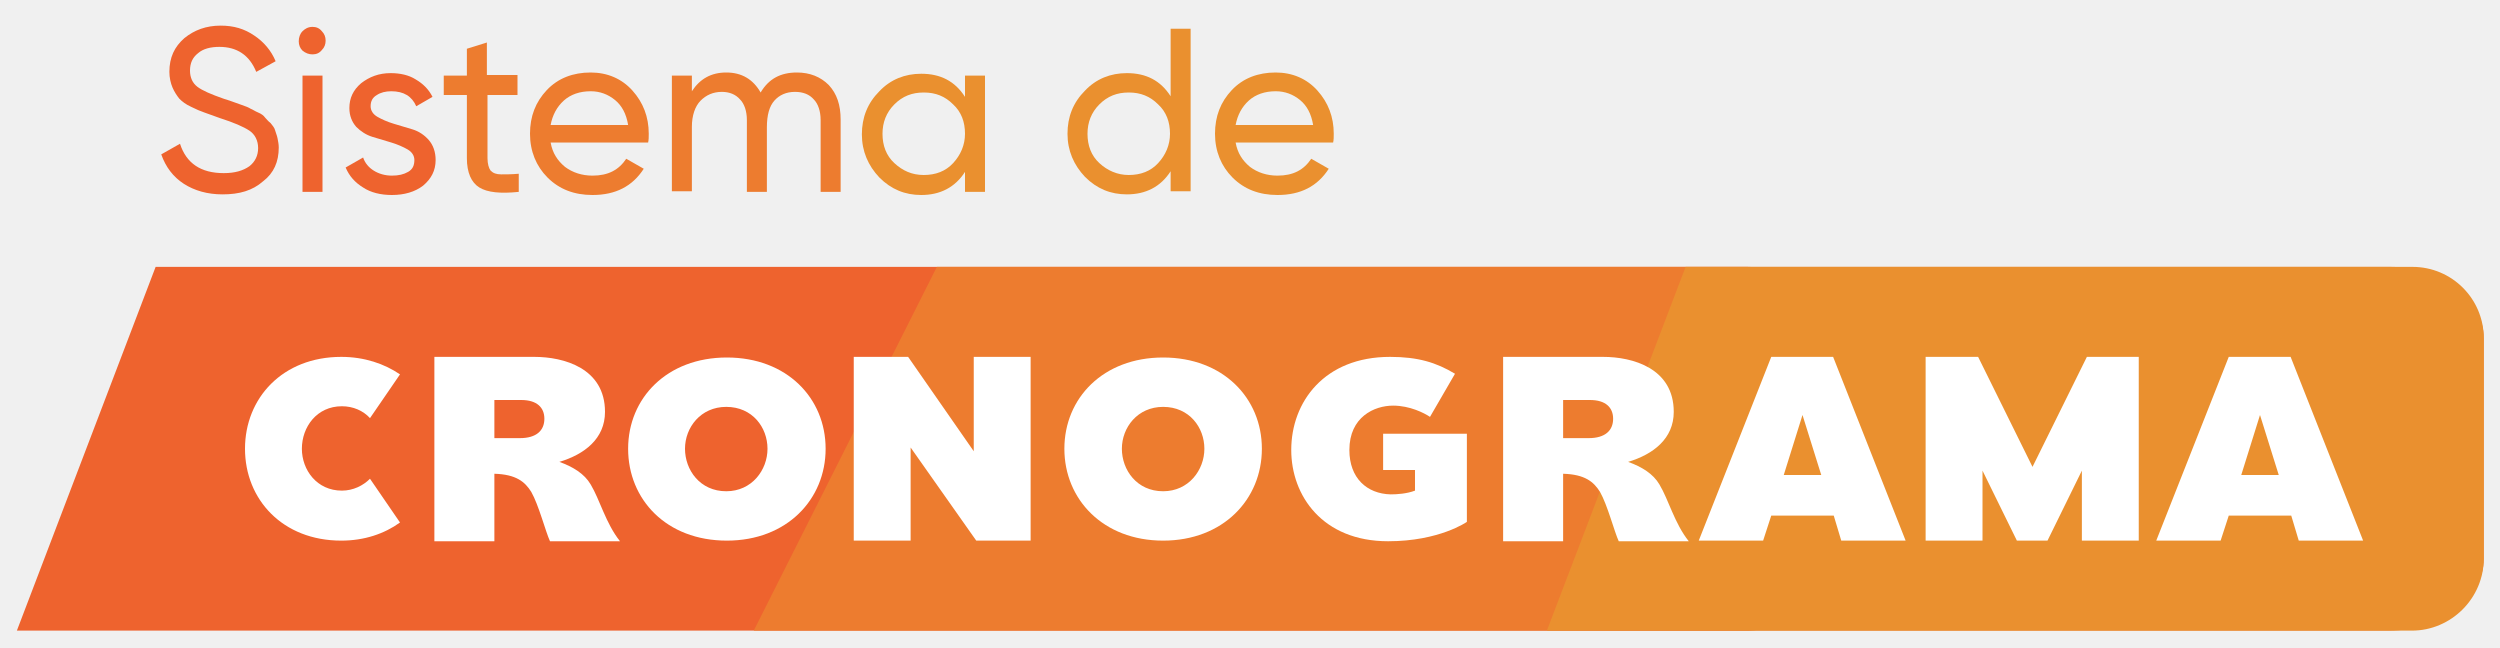
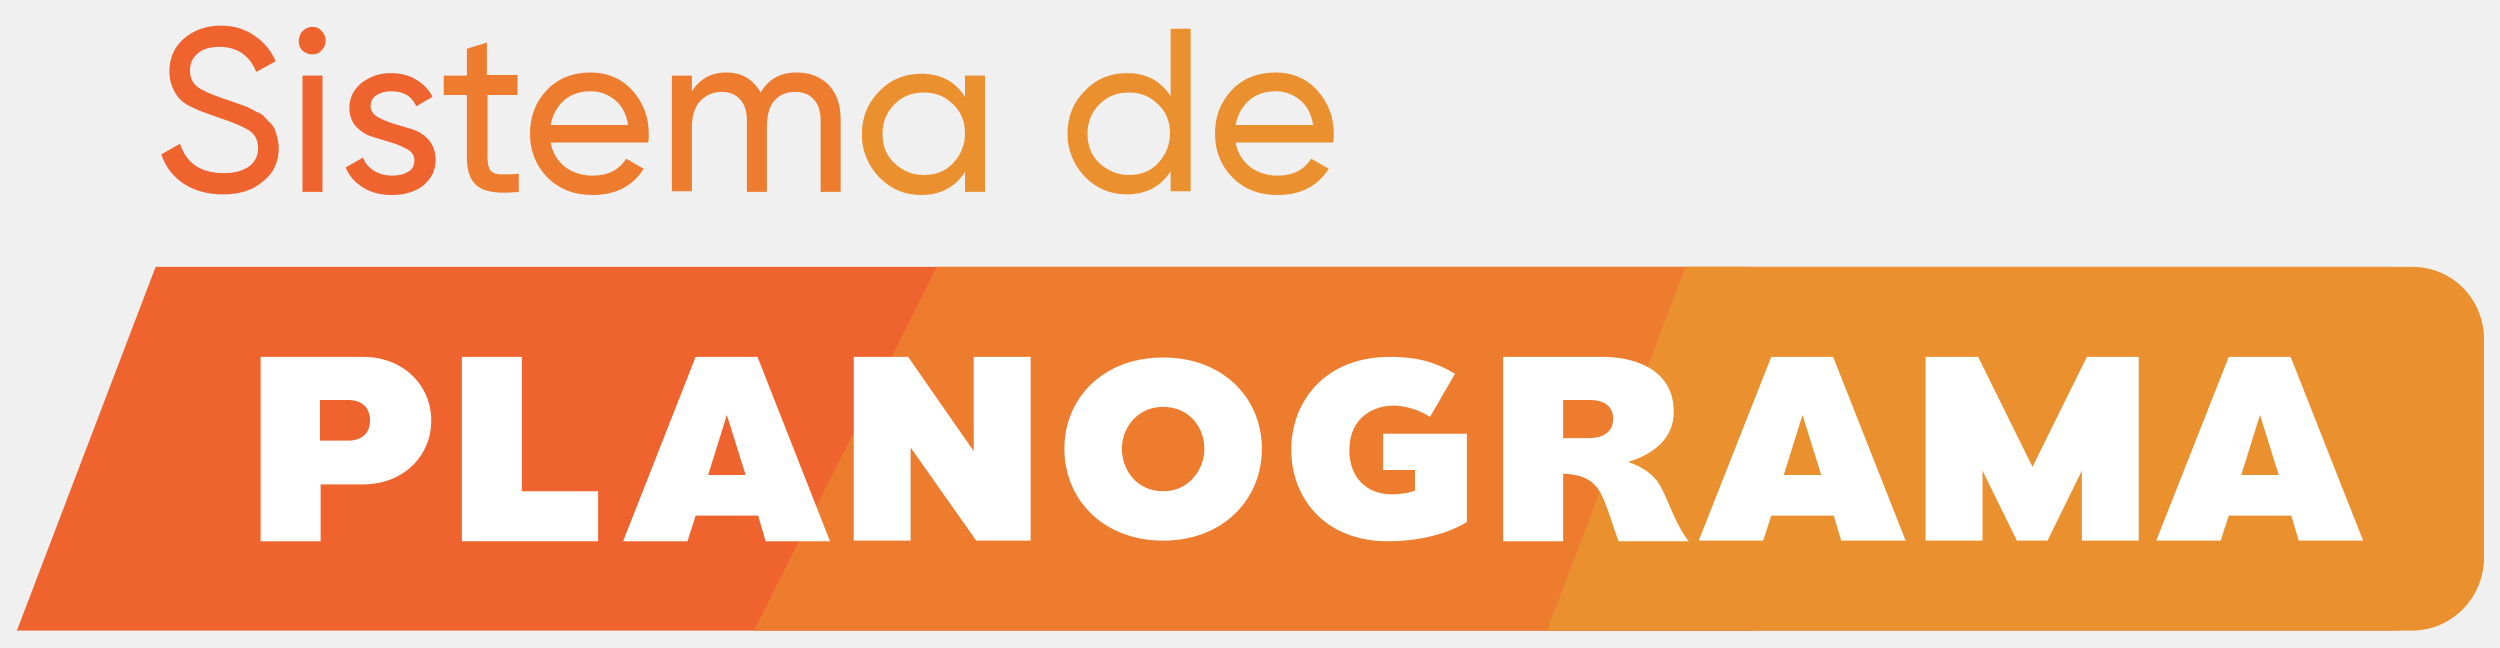
<svg xmlns="http://www.w3.org/2000/svg" version="1.1" id="Camada_1" x="0px" y="0px" viewBox="0 0 400 103.6" style="enable-background:new 0 0 400 103.6;" xml:space="preserve">
  <style type="text/css">
	.st0{fill:#EE632E;}
	.st1{fill:#ED7C2F;}
	.st2{fill:#EA902F;}
	.st3{fill:#FFFFFF;}
</style>
  <path class="st0" d="M279.5,100.9H2.7l22.2-58.2h254.6c6.3,0,11.4,5.1,11.4,11.4v35.3C290.9,95.7,285.8,100.9,279.5,100.9z" />
  <path class="st1" d="M397.4,89.4V54.1c0-6.3-6.7-11.4-15-11.4H149.9l-29.3,58.2h261.6C390.6,100.9,397.4,95.7,397.4,89.4z" />
  <path class="st2" d="M397.4,89.4V54.1c0-6.3-5.1-11.4-11.4-11.4H269.7l-22.2,58.2h138.4C392.2,100.9,397.4,95.7,397.4,89.4z" />
  <g>
-     <path class="st3" d="M39.2,71.8c0-8.1,6-14.7,15.4-14.7c3.7,0,6.9,1.1,9.4,2.8l-4.8,7c-1.1-1.2-2.7-1.9-4.5-1.9   c-4,0-6.4,3.3-6.4,6.8c0,3.4,2.4,6.7,6.4,6.7c1.8,0,3.4-0.8,4.5-1.9l4.8,7c-2.5,1.8-5.7,2.9-9.4,2.9C45.2,86.5,39.2,79.9,39.2,71.8   z" />
+     <path class="st0" d="M35.6,31.1c-2.4,0-4.5-0.6-6.2-1.7s-2.9-2.7-3.6-4.7l3-1.7c1,3.1,3.3,4.7,7,4.7c1.8,0,3.1-0.4,4.1-1.1   c0.9-0.7,1.4-1.7,1.4-2.9c0-1.2-0.5-2.2-1.4-2.8c-0.9-0.6-2.5-1.3-4.7-2c-1.1-0.4-1.9-0.7-2.5-0.9c-0.6-0.2-1.3-0.5-2.1-0.9   c-0.9-0.4-1.5-0.9-1.9-1.3c-0.4-0.5-0.8-1.1-1.1-1.8c-0.3-0.7-0.5-1.6-0.5-2.5c0-2.3,0.8-4,2.4-5.4c1.6-1.3,3.5-2,5.8-2   c2.1,0,3.8,0.5,5.4,1.6c1.5,1,2.7,2.4,3.4,4.1L41,11.5c-1.1-2.7-3.1-4-5.9-4c-1.4,0-2.6,0.3-3.4,1c-0.9,0.7-1.3,1.6-1.3,2.8   c0,1.1,0.4,2,1.2,2.6c0.8,0.6,2.2,1.2,4.2,1.9c0.7,0.2,1.2,0.4,1.5,0.5s0.8,0.3,1.4,0.5c0.6,0.2,1.1,0.4,1.4,0.6   c0.3,0.1,0.7,0.4,1.2,0.6s0.9,0.5,1.1,0.8c0.2,0.2,0.5,0.6,0.9,0.9c0.3,0.4,0.6,0.7,0.7,1.1s0.3,0.8,0.4,1.3c0.1,0.5,0.2,1,0.2,1.5   c0,2.3-0.8,4.1-2.5,5.4C40.4,30.5,38.3,31.1,35.6,31.1z" />
+     <path class="st0" d="M50,8.7c-0.6,0-1.1-0.2-1.6-0.6c-0.4-0.4-0.6-0.9-0.6-1.5S48,5.4,48.4,5s0.9-0.7,1.6-0.7   c0.6,0,1.1,0.2,1.5,0.7c0.4,0.4,0.6,0.9,0.6,1.5S51.9,7.6,51.5,8C51.1,8.5,50.6,8.7,50,8.7z M48.4,30.6V12.1h3.2v18.6h-3.2V30.6z" />
+     <path class="st0" d="M59.3,17c0,0.7,0.4,1.3,1.1,1.7c0.7,0.4,1.6,0.8,2.6,1.1c1,0.3,2,0.6,3,0.9s1.9,0.9,2.6,1.7   c0.7,0.8,1.1,1.9,1.1,3.2c0,1.7-0.7,3-2,4.1c-1.3,1-3,1.5-5,1.5c-1.8,0-3.4-0.4-4.6-1.2c-1.3-0.8-2.2-1.8-2.8-3.2l2.8-1.6   c0.3,0.9,0.9,1.6,1.7,2.1s1.8,0.8,2.9,0.8c1.1,0,1.9-0.2,2.6-0.6c0.7-0.4,1-1,1-1.9c0-0.7-0.4-1.3-1.1-1.7   c-0.7-0.4-1.6-0.8-2.6-1.1c-1-0.3-2-0.6-3-0.9S57.7,21,57,20.3c-0.7-0.8-1.1-1.8-1.1-3c0-1.6,0.6-2.9,1.9-4c1.3-1,2.8-1.6,4.7-1.6   c1.5,0,2.9,0.3,4,1c1.2,0.7,2.1,1.6,2.7,2.8L66.6,17c-0.7-1.6-2-2.4-4-2.4c-0.9,0-1.7,0.2-2.3,0.6C59.6,15.6,59.3,16.2,59.3,17z" />
+     <path class="st1" d="M82.9,15.2H78v10.1c0,0.9,0.2,1.6,0.5,2c0.4,0.4,0.9,0.6,1.7,0.6c0.7,0,1.7,0,2.8-0.1v2.9   c-2.9,0.3-5,0.1-6.3-0.7s-2-2.4-2-4.7V15.2H71v-3.1h3.7V7.8l3.2-1V12h4.9v3.2H82.9z" />
+     <path class="st1" d="M88.1,22.8c0.3,1.7,1.1,2.9,2.3,3.9c1.2,0.9,2.7,1.4,4.4,1.4c2.5,0,4.2-0.9,5.4-2.7L103,27   c-1.8,2.8-4.5,4.2-8.2,4.2c-2.9,0-5.3-0.9-7.2-2.8c-1.8-1.8-2.8-4.2-2.8-7s0.9-5.1,2.7-7c1.8-1.9,4.2-2.8,7-2.8c2.7,0,5,1,6.7,2.9   s2.6,4.2,2.6,6.9c0,0.5,0,1-0.1,1.4C103.7,22.8,88.1,22.8,88.1,22.8z M94.5,14.6c-1.7,0-3.2,0.5-4.3,1.5c-1.1,1-1.8,2.3-2.1,3.9   h12.4c-0.3-1.8-1-3.1-2.1-4S96,14.6,94.5,14.6z" />
+     <path class="st1" d="M127.5,11.6c2.1,0,3.8,0.7,5.1,2c1.3,1.4,1.9,3.2,1.9,5.5v11.6h-3.2V19.2c0-1.4-0.4-2.6-1.1-3.3   c-0.7-0.8-1.7-1.2-3-1.2c-1.4,0-2.5,0.5-3.3,1.4s-1.2,2.3-1.2,4.3v10.3h-3.2V19.2c0-1.4-0.4-2.6-1.1-3.3c-0.7-0.8-1.7-1.2-2.9-1.2   c-1.4,0-2.5,0.5-3.4,1.4s-1.4,2.4-1.4,4.2v10.3h-3.2V12.1h3.2v2.5c1.3-2,3.1-3,5.5-3c2.5,0,4.3,1.1,5.5,3.2   C123,12.6,124.9,11.6,127.5,11.6z" />
+     <path class="st2" d="M154.4,12.1h3.2v18.6h-3.2v-3.2c-1.6,2.5-4,3.7-7,3.7c-2.6,0-4.8-0.9-6.7-2.8c-1.8-1.9-2.8-4.2-2.8-6.9   s0.9-5,2.8-6.9c1.8-1.9,4.1-2.8,6.7-2.8c3.1,0,5.4,1.2,7,3.7V12.1z M147.8,28c1.9,0,3.5-0.6,4.7-1.9s1.9-2.9,1.9-4.7   c0-1.9-0.6-3.5-1.9-4.7c-1.3-1.3-2.8-1.9-4.7-1.9s-3.4,0.6-4.7,1.9s-1.9,2.9-1.9,4.7c0,1.9,0.6,3.5,1.9,4.7S145.9,28,147.8,28z" />
+     <path class="st2" d="M187.3,4.6h3.2v26h-3.2v-3.2c-1.6,2.5-4,3.7-7,3.7c-2.6,0-4.8-0.9-6.7-2.8c-1.8-1.9-2.8-4.2-2.8-6.9   s0.9-5,2.8-6.9c1.8-1.9,4.1-2.8,6.7-2.8c3.1,0,5.4,1.2,7,3.7V4.6z M180.6,28c1.9,0,3.5-0.6,4.7-1.9s1.9-2.9,1.9-4.7   c0-1.9-0.6-3.5-1.9-4.7c-1.3-1.3-2.8-1.9-4.7-1.9s-3.4,0.6-4.7,1.9s-1.9,2.9-1.9,4.7c0,1.9,0.6,3.5,1.9,4.7S178.8,28,180.6,28z" />
+     <path class="st2" d="M197.7,22.8c0.3,1.7,1.1,2.9,2.3,3.9c1.2,0.9,2.7,1.4,4.4,1.4c2.5,0,4.2-0.9,5.4-2.7l2.8,1.6   c-1.8,2.8-4.5,4.2-8.2,4.2c-2.9,0-5.3-0.9-7.2-2.8c-1.8-1.8-2.8-4.2-2.8-7s0.9-5.1,2.7-7s4.2-2.8,7-2.8c2.7,0,5,1,6.7,2.9   s2.6,4.2,2.6,6.9c0,0.5,0,1-0.1,1.4C213.3,22.8,197.7,22.8,197.7,22.8z M204.1,14.6c-1.7,0-3.2,0.5-4.3,1.5s-1.8,2.3-2.1,3.9h12.4   c-0.3-1.8-1-3.1-2.1-4C206.9,15.1,205.6,14.6,204.1,14.6z" />
  </g>
  <g>
-     <path class="st3" d="M94.5,77.5c1.5,2.5,2.4,6.2,4.7,9.1H88c-0.7-1.5-1.8-5.8-3-7.9c-1-1.6-2.4-2.8-5.9-2.9v10.8h-9.6V57.1h16   c4.7,0,11.3,1.8,11.3,8.8c0,4.3-3.3,6.8-7.3,8C91.7,74.7,93.5,75.8,94.5,77.5L94.5,77.5z M79.1,64v6.1h4.1c2.6,0,3.9-1.2,3.9-3.1   c0-1.8-1.2-3-3.7-3H79.1z" />
-   </g>
-   <g>
-     <path class="st3" d="M164.9,57.1v29.4h-8.7l-10.5-14.9v14.9h-9.1V57.1h8.7l10.5,15.1V57.1H164.9z" />
-   </g>
-   <g>
-     <path class="st3" d="M170.3,71.8c0-8.1,6.2-14.6,15.8-14.6c9.6,0,15.8,6.5,15.8,14.6c0,8.1-6.2,14.7-15.8,14.7   C176.5,86.5,170.3,79.9,170.3,71.8z M192.7,71.8c0-3.4-2.4-6.7-6.6-6.7c-4.1,0-6.6,3.3-6.6,6.7c0,3.4,2.4,6.8,6.6,6.8   C190.2,78.6,192.7,75.2,192.7,71.8z" />
-   </g>
-   <g>
-     <path class="st3" d="M100.5,71.8c0-8.1,6.2-14.6,15.8-14.6c9.6,0,15.8,6.5,15.8,14.6c0,8.1-6.2,14.7-15.8,14.7   C106.6,86.5,100.5,79.9,100.5,71.8z M122.8,71.8c0-3.4-2.4-6.7-6.6-6.7c-4.1,0-6.6,3.3-6.6,6.7c0,3.4,2.4,6.8,6.6,6.8   C120.3,78.6,122.8,75.2,122.8,71.8z" />
-   </g>
-   <g>
-     <path class="st3" d="M234.7,69.4v14.1c0,0-4.4,3.1-12.6,3.1c-10.5,0-15.5-7.3-15.5-14.6c0-7.7,5.3-14.9,15.8-14.9   c4.5,0,7.4,0.9,10.4,2.7l-4,6.9c-0.9-0.6-3.2-1.8-5.9-1.8c-3,0-7,1.8-7,7.1c0,4.5,2.8,7,6.6,7.1c1,0,2.6-0.1,3.9-0.6v-3.3h-5.1   v-5.8H234.7z" />
-   </g>
-   <g>
-     <path class="st3" d="M265.5,77.5c1.5,2.5,2.4,6.2,4.7,9.1H259c-0.7-1.5-1.8-5.8-3-7.9c-1-1.6-2.4-2.8-5.9-2.9v10.8h-9.6V57.1h16   c4.7,0,11.3,1.8,11.3,8.8c0,4.3-3.3,6.8-7.3,8C262.7,74.7,264.5,75.8,265.5,77.5L265.5,77.5z M250.1,64v6.1h4.1   c2.6,0,3.9-1.2,3.9-3.1c0-1.8-1.2-3-3.7-3H250.1z" />
-   </g>
-   <g>
-     <path class="st3" d="M293.4,82.5h-10l-1.3,4h-10.3l11.6-29.4h9.9l11.6,29.4h-10.3L293.4,82.5z M291.4,76l-3-9.6l-3,9.6H291.4z" />
-   </g>
-   <g>
-     <path class="st3" d="M342.2,57.1v29.4h-9.1V75.3l-5.5,11.2h-4.9l-5.5-11.2v11.2h-9.1V57.1h8.4l8.7,17.6l8.7-17.6H342.2z" />
-   </g>
-   <g>
-     <path class="st3" d="M366.6,82.5h-10l-1.3,4h-10.3l11.6-29.4h9.9l11.6,29.4h-10.3L366.6,82.5z M364.6,76l-3-9.6l-3,9.6H364.6z" />
-   </g>
-   <g>
-     <path class="st0" d="M35.6,31.1c-2.4,0-4.5-0.6-6.2-1.7c-1.7-1.1-2.9-2.7-3.6-4.7l3-1.7c1,3.1,3.3,4.7,7,4.7c1.8,0,3.1-0.4,4.1-1.1   c0.9-0.7,1.4-1.7,1.4-2.9c0-1.2-0.5-2.2-1.4-2.8c-0.9-0.6-2.5-1.3-4.7-2c-1.1-0.4-1.9-0.7-2.5-0.9c-0.6-0.2-1.3-0.5-2.1-0.9   c-0.9-0.4-1.5-0.9-1.9-1.3c-0.4-0.5-0.8-1.1-1.1-1.8c-0.3-0.7-0.5-1.6-0.5-2.5c0-2.3,0.8-4,2.4-5.4c1.6-1.3,3.5-2,5.8-2   c2.1,0,3.8,0.5,5.4,1.6c1.5,1,2.7,2.4,3.4,4.1L41,11.5c-1.1-2.7-3.1-4-5.9-4c-1.4,0-2.6,0.3-3.4,1c-0.9,0.7-1.3,1.6-1.3,2.8   c0,1.1,0.4,2,1.2,2.6c0.8,0.6,2.2,1.2,4.2,1.9c0.7,0.2,1.2,0.4,1.5,0.5c0.3,0.1,0.8,0.3,1.4,0.5c0.6,0.2,1.1,0.4,1.4,0.6   c0.3,0.1,0.7,0.4,1.2,0.6s0.9,0.5,1.1,0.8c0.2,0.2,0.5,0.6,0.9,0.9c0.3,0.4,0.6,0.7,0.7,1.1s0.3,0.8,0.4,1.3c0.1,0.5,0.2,1,0.2,1.5   c0,2.3-0.8,4.1-2.5,5.4C40.4,30.5,38.3,31.1,35.6,31.1z" />
-     <path class="st0" d="M50,8.7c-0.6,0-1.1-0.2-1.6-0.6c-0.4-0.4-0.6-0.9-0.6-1.5S48,5.4,48.4,5c0.4-0.4,0.9-0.7,1.6-0.7   c0.6,0,1.1,0.2,1.5,0.7c0.4,0.4,0.6,0.9,0.6,1.5S51.9,7.6,51.5,8C51.1,8.5,50.6,8.7,50,8.7z M48.4,30.6V12.1h3.2v18.6H48.4z" />
-     <path class="st0" d="M59.3,17c0,0.7,0.4,1.3,1.1,1.7c0.7,0.4,1.6,0.8,2.6,1.1c1,0.3,2,0.6,3,0.9c1,0.3,1.9,0.9,2.6,1.7   c0.7,0.8,1.1,1.9,1.1,3.2c0,1.7-0.7,3-2,4.1c-1.3,1-3,1.5-5,1.5c-1.8,0-3.4-0.4-4.6-1.2c-1.3-0.8-2.2-1.8-2.8-3.2l2.8-1.6   c0.3,0.9,0.9,1.6,1.7,2.1s1.8,0.8,2.9,0.8c1.1,0,1.9-0.2,2.6-0.6c0.7-0.4,1-1,1-1.9c0-0.7-0.4-1.3-1.1-1.7   c-0.7-0.4-1.6-0.8-2.6-1.1c-1-0.3-2-0.6-3-0.9c-1-0.3-1.9-0.9-2.6-1.6c-0.7-0.8-1.1-1.8-1.1-3c0-1.6,0.6-2.9,1.9-4   c1.3-1,2.8-1.6,4.7-1.6c1.5,0,2.9,0.3,4,1c1.2,0.7,2.1,1.6,2.7,2.8L66.6,17c-0.7-1.6-2-2.4-4-2.4c-0.9,0-1.7,0.2-2.3,0.6   C59.6,15.6,59.3,16.2,59.3,17z" />
-     <path class="st1" d="M82.9,15.2h-4.9v10.1c0,0.9,0.2,1.6,0.5,2c0.4,0.4,0.9,0.6,1.7,0.6c0.7,0,1.7,0,2.8-0.1v2.9   C80.1,31,78,30.8,76.7,30c-1.3-0.8-2-2.4-2-4.7V15.2H71v-3.1h3.7V7.8l3.2-1v5.2h4.9V15.2z" />
-     <path class="st1" d="M88.1,22.8c0.3,1.7,1.1,2.9,2.3,3.9c1.2,0.9,2.7,1.4,4.4,1.4c2.5,0,4.2-0.9,5.4-2.7l2.8,1.6   c-1.8,2.8-4.5,4.2-8.2,4.2c-2.9,0-5.3-0.9-7.2-2.8c-1.8-1.8-2.8-4.2-2.8-7c0-2.8,0.9-5.1,2.7-7c1.8-1.9,4.2-2.8,7-2.8   c2.7,0,5,1,6.7,2.9c1.7,1.9,2.6,4.2,2.6,6.9c0,0.5,0,1-0.1,1.4H88.1z M94.5,14.6c-1.7,0-3.2,0.5-4.3,1.5c-1.1,1-1.8,2.3-2.1,3.9   h12.4c-0.3-1.8-1-3.1-2.1-4C97.3,15.1,96,14.6,94.5,14.6z" />
-     <path class="st1" d="M127.5,11.6c2.1,0,3.8,0.7,5.1,2c1.3,1.4,1.9,3.2,1.9,5.5v11.6h-3.2V19.2c0-1.4-0.4-2.6-1.1-3.3   c-0.7-0.8-1.7-1.2-3-1.2c-1.4,0-2.5,0.5-3.3,1.4c-0.8,0.9-1.2,2.3-1.2,4.3v10.3h-3.2V19.2c0-1.4-0.4-2.6-1.1-3.3   c-0.7-0.8-1.7-1.2-2.9-1.2c-1.4,0-2.5,0.5-3.4,1.4c-0.9,0.9-1.4,2.4-1.4,4.2v10.3h-3.2V12.1h3.2v2.5c1.3-2,3.1-3,5.5-3   c2.5,0,4.3,1.1,5.5,3.2C123,12.6,124.9,11.6,127.5,11.6z" />
-     <path class="st2" d="M154.4,12.1h3.2v18.6h-3.2v-3.2c-1.6,2.5-4,3.7-7,3.7c-2.6,0-4.8-0.9-6.7-2.8c-1.8-1.9-2.8-4.2-2.8-6.9   c0-2.7,0.9-5,2.8-6.9c1.8-1.9,4.1-2.8,6.7-2.8c3.1,0,5.4,1.2,7,3.7V12.1z M147.8,28c1.9,0,3.5-0.6,4.7-1.9s1.9-2.9,1.9-4.7   c0-1.9-0.6-3.5-1.9-4.7c-1.3-1.3-2.8-1.9-4.7-1.9c-1.9,0-3.4,0.6-4.7,1.9c-1.3,1.3-1.9,2.9-1.9,4.7c0,1.9,0.6,3.5,1.9,4.7   S145.9,28,147.8,28z" />
-     <path class="st2" d="M187.3,4.6h3.2v26h-3.2v-3.2c-1.6,2.5-4,3.7-7,3.7c-2.6,0-4.8-0.9-6.7-2.8c-1.8-1.9-2.8-4.2-2.8-6.9   c0-2.7,0.9-5,2.8-6.9c1.8-1.9,4.1-2.8,6.7-2.8c3.1,0,5.4,1.2,7,3.7V4.6z M180.6,28c1.9,0,3.5-0.6,4.7-1.9s1.9-2.9,1.9-4.7   c0-1.9-0.6-3.5-1.9-4.7c-1.3-1.3-2.8-1.9-4.7-1.9c-1.9,0-3.4,0.6-4.7,1.9c-1.3,1.3-1.9,2.9-1.9,4.7c0,1.9,0.6,3.5,1.9,4.7   S178.8,28,180.6,28z" />
-     <path class="st2" d="M197.7,22.8c0.3,1.7,1.1,2.9,2.3,3.9c1.2,0.9,2.7,1.4,4.4,1.4c2.5,0,4.2-0.9,5.4-2.7l2.8,1.6   c-1.8,2.8-4.5,4.2-8.2,4.2c-2.9,0-5.3-0.9-7.2-2.8c-1.8-1.8-2.8-4.2-2.8-7c0-2.8,0.9-5.1,2.7-7s4.2-2.8,7-2.8c2.7,0,5,1,6.7,2.9   c1.7,1.9,2.6,4.2,2.6,6.9c0,0.5,0,1-0.1,1.4H197.7z M204.1,14.6c-1.7,0-3.2,0.5-4.3,1.5c-1.1,1-1.8,2.3-2.1,3.9h12.4   c-0.3-1.8-1-3.1-2.1-4C206.9,15.1,205.6,14.6,204.1,14.6z" />
+     <g>
+       <path class="st3" d="M164.9,57.1v29.4h-8.7l-10.5-14.9v14.9h-9.1V57.1h8.7l10.5,15.1V57.1H164.9z" />
+     </g>
+     <g>
+       <path class="st3" d="M170.3,71.8c0-8.1,6.2-14.6,15.8-14.6s15.8,6.5,15.8,14.6s-6.2,14.7-15.8,14.7S170.3,79.9,170.3,71.8z     M192.7,71.8c0-3.4-2.4-6.7-6.6-6.7c-4.1,0-6.6,3.3-6.6,6.7c0,3.4,2.4,6.8,6.6,6.8C190.2,78.6,192.7,75.2,192.7,71.8z" />
+     </g>
+     <g>
+       <path class="st3" d="M234.7,69.4v14.1c0,0-4.4,3.1-12.6,3.1c-10.5,0-15.5-7.3-15.5-14.6c0-7.7,5.3-14.9,15.8-14.9    c4.5,0,7.4,0.9,10.4,2.7l-4,6.9c-0.9-0.6-3.2-1.8-5.9-1.8c-3,0-7,1.8-7,7.1c0,4.5,2.8,7,6.6,7.1c1,0,2.6-0.1,3.9-0.6v-3.3h-5.1    v-5.8L234.7,69.4L234.7,69.4z" />
+     </g>
+     <g>
+       <path class="st3" d="M265.5,77.5c1.5,2.5,2.4,6.2,4.7,9.1H259c-0.7-1.5-1.8-5.8-3-7.9c-1-1.6-2.4-2.8-5.9-2.9v10.8h-9.6V57.1h16    c4.7,0,11.3,1.8,11.3,8.8c0,4.3-3.3,6.8-7.3,8C262.7,74.7,264.5,75.8,265.5,77.5L265.5,77.5z M250.1,64v6.1h4.1    c2.6,0,3.9-1.2,3.9-3.1c0-1.8-1.2-3-3.7-3H250.1z" />
+     </g>
+     <g>
+       <path class="st3" d="M293.4,82.5h-10l-1.3,4h-10.3l11.6-29.4h9.9l11.6,29.4h-10.3L293.4,82.5z M291.4,76l-3-9.6l-3,9.6H291.4z" />
+     </g>
+     <g>
+       <path class="st3" d="M342.2,57.1v29.4h-9.1V75.3l-5.5,11.2h-4.9l-5.5-11.2v11.2h-9.1V57.1h8.4l8.7,17.6l8.7-17.6H342.2z" />
+     </g>
+     <g>
+       <path class="st3" d="M366.6,82.5h-10l-1.3,4H345l11.6-29.4h9.9l11.6,29.4h-10.3L366.6,82.5z M364.6,76l-3-9.6l-3,9.6H364.6z" />
+     </g>
+     <path class="st3" d="M69,67.3c0,5.6-4.4,10.2-10.9,10.2l-6.8,0v9.1h-9.6V57.1h16.4C64.6,57.1,69,61.7,69,67.3z M55.7,70.5   c2.2,0,3.5-1.2,3.5-3.2c0-2.1-1.3-3.3-3.5-3.3l-4.5,0v6.5L55.7,70.5L55.7,70.5z" />
+     <path class="st3" d="M95.7,78.6v8H73.9V57.1h9.6v21.5H95.7z" />
+     <path class="st3" d="M121.3,82.5h-10l-1.3,4.1H99.7l11.6-29.5h9.9l11.6,29.5h-10.3L121.3,82.5z M119.3,76l-3-9.6l-3,9.6H119.3z" />
  </g>
</svg>
